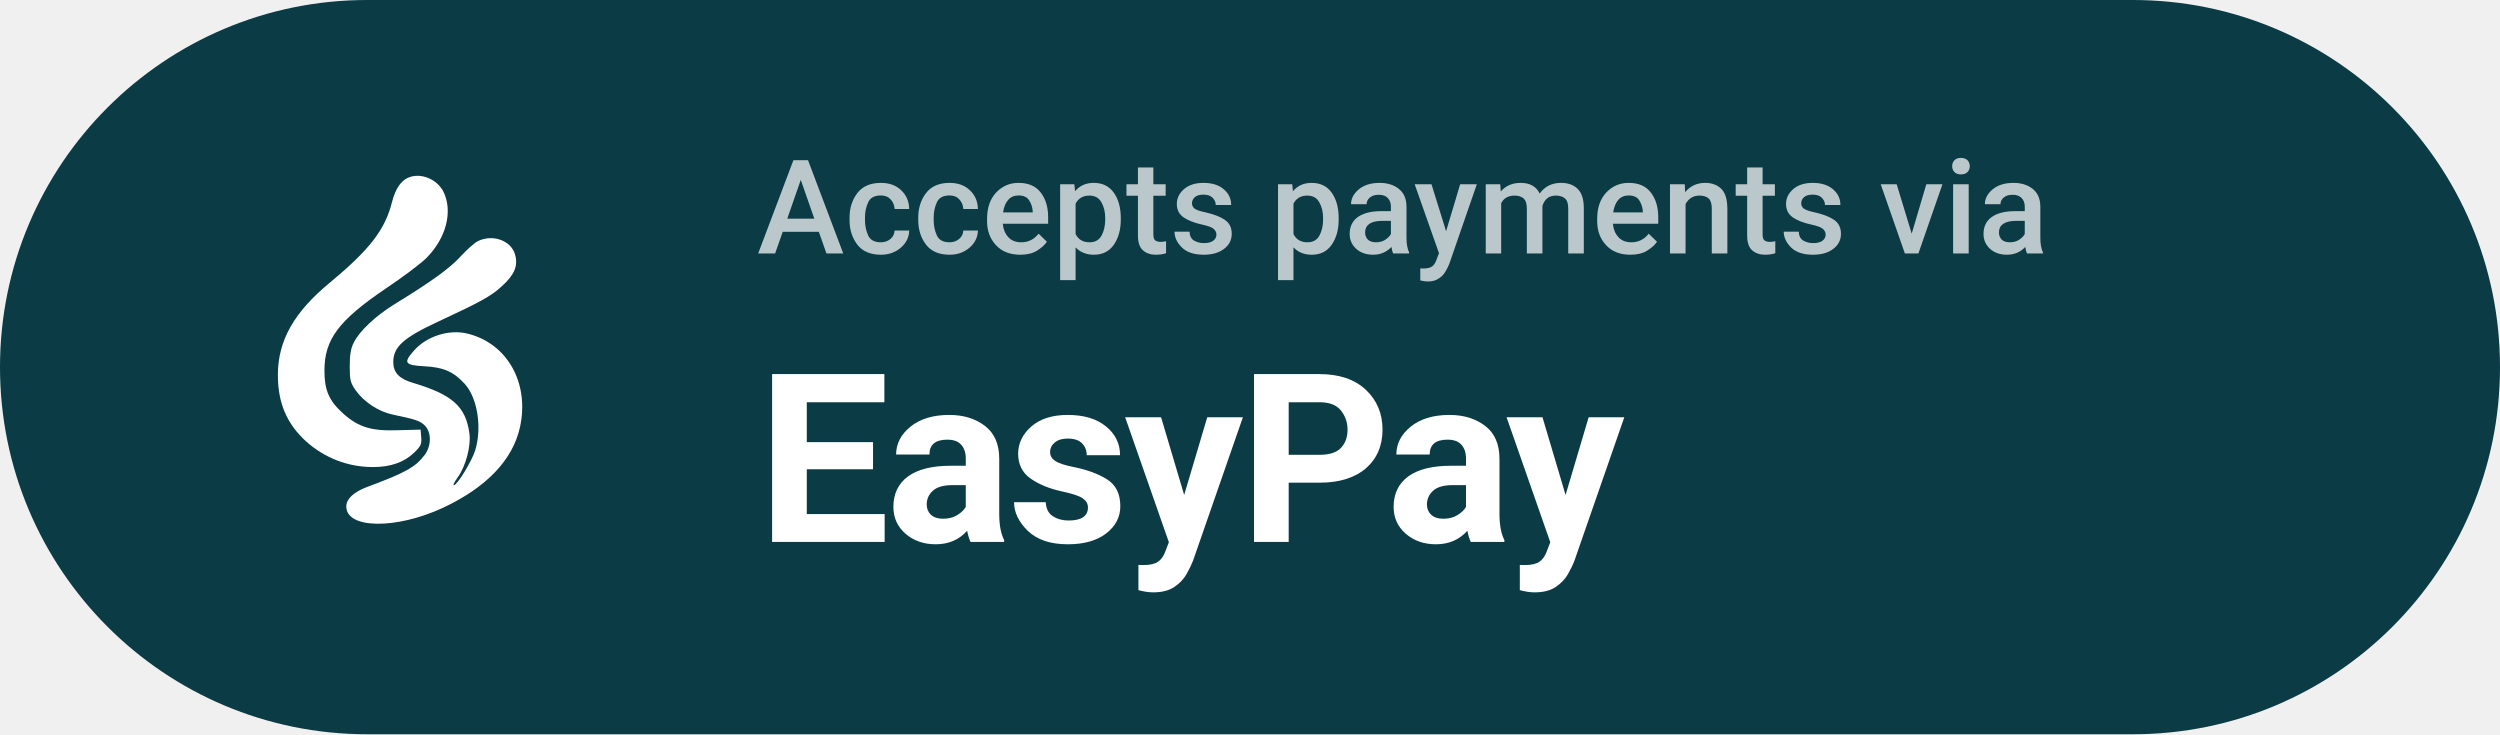
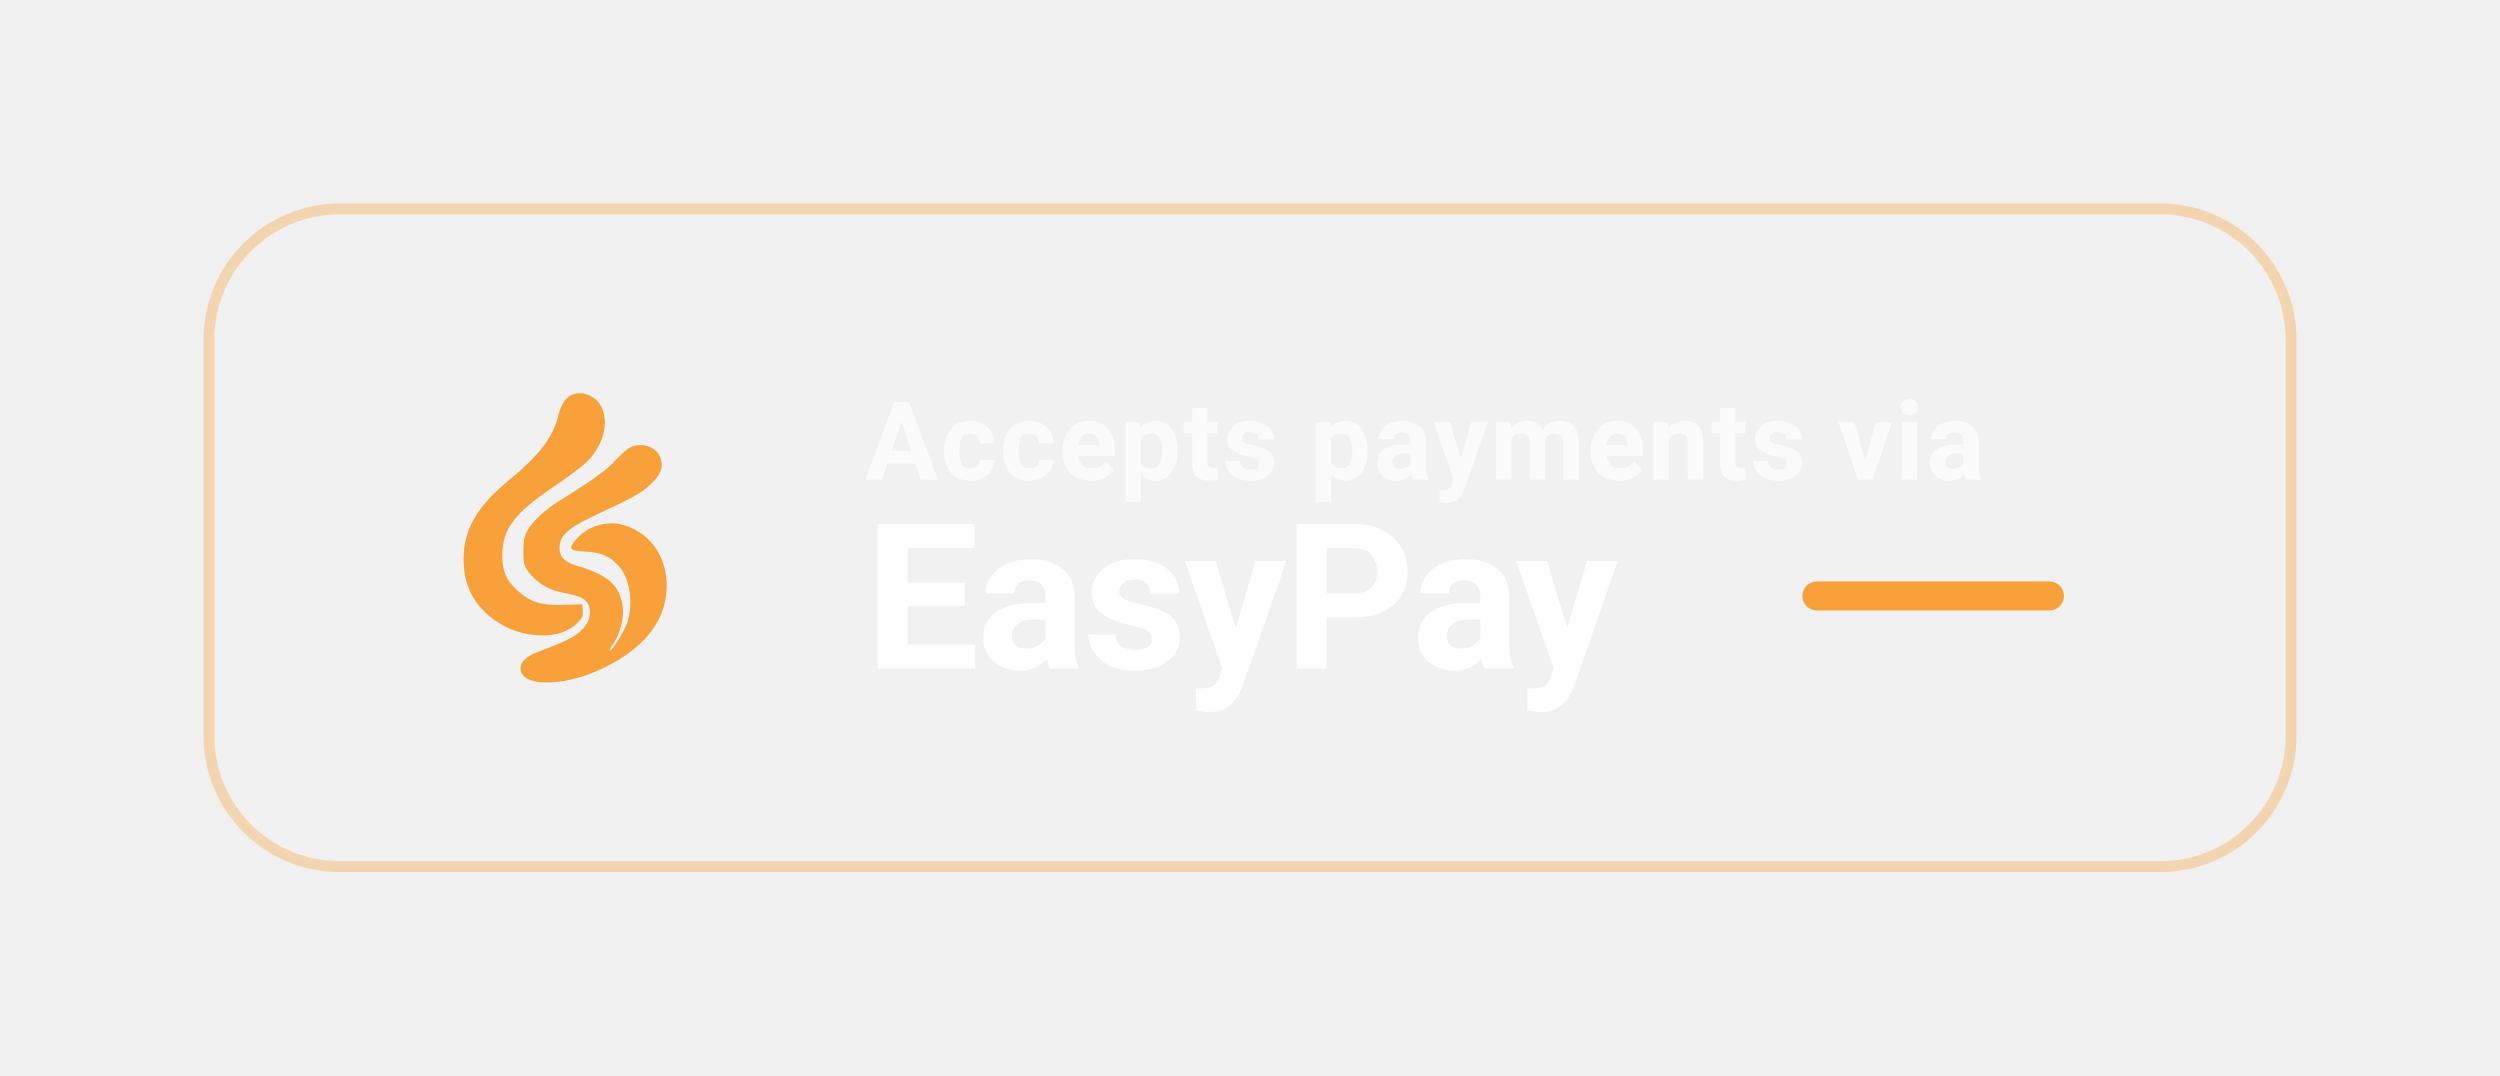
- <svg xmlns="http://www.w3.org/2000/svg" viewBox="0 0 286 84" width="286" height="84">
-   <rect width="286" height="84" rx="42" fill="#0B3B45" />
-   <g transform="translate(26,18.0) scale(0.2315789)">
-     <g transform="translate(0,190) scale(0.1,-0.1)" fill="#FFFFFF">
-       <path d="M895 1800 c-37 -15 -64 -55 -81 -120 -34 -137 -110 -235 -306 -398 -179 -147 -258 -288 -258 -457 0 -139 44 -241 139 -328 93 -83 208 -127 331 -127 86 0 152 23 202 70 34 33 39 43 36 77 l-3 38 -110 -3 c-133 -5 -197 15 -272 82 -70 63 -93 115 -93 212 0 155 70 248 303 406 84 56 174 124 200 150 98 98 132 229 86 326 -31 64 -113 98 -174 72z" />
-       <path d="M1236 1485 c-17 -9 -54 -43 -84 -75 -51 -57 -144 -124 -325 -235 -92 -56 -175 -134 -202 -190 -15 -29 -20 -61 -20 -117 0 -69 3 -81 30 -120 41 -57 112 -104 183 -119 112 -23 135 -31 158 -54 33 -33 33 -99 0 -144 -46 -61 -93 -88 -287 -160 -64 -24 -101 -59 -101 -95 -1 -112 246 -115 478 -7 215 101 344 236 380 398 48 219 -64 417 -263 463 -90 21 -200 -15 -261 -85 -53 -60 -46 -72 51 -77 96 -5 145 -27 200 -87 63 -70 86 -214 52 -328 -16 -52 -89 -173 -106 -173 -5 0 4 18 20 40 39 54 66 155 57 217 -18 132 -84 191 -279 249 -68 20 -97 51 -97 102 0 76 50 121 225 202 206 96 258 124 311 173 64 58 82 102 65 159 -21 69 -113 100 -185 63z" />
+ <svg xmlns="http://www.w3.org/2000/svg" viewBox="0 0 344 148" width="344" height="148">
+   <g transform="translate(28,28)">
+     <rect x="0.75" y="0.75" width="286.5" height="90.5" rx="18" fill="rgba(255,255,255,0.06)" stroke="rgba(248,161,58,0.35)" stroke-width="1.5" />
+     <g transform="translate(30,24.0) scale(0.2315789)">
+       <g transform="translate(0,190) scale(0.1,-0.1)" fill="#F8A13A">
+         <path d="M895 1800 c-37 -15 -64 -55 -81 -120 -34 -137 -110 -235 -306 -398 -179 -147 -258 -288 -258 -457 0 -139 44 -241 139 -328 93 -83 208 -127 331 -127 86 0 152 23 202 70 34 33 39 43 36 77 l-3 38 -110 -3 c-133 -5 -197 15 -272 82 -70 63 -93 115 -93 212 0 155 70 248 303 406 84 56 174 124 200 150 98 98 132 229 86 326 -31 64 -113 98 -174 72z" />
+         <path d="M1236 1485 c-17 -9 -54 -43 -84 -75 -51 -57 -144 -124 -325 -235 -92 -56 -175 -134 -202 -190 -15 -29 -20 -61 -20 -117 0 -69 3 -81 30 -120 41 -57 112 -104 183 -119 112 -23 135 -31 158 -54 33 -33 33 -99 0 -144 -46 -61 -93 -88 -287 -160 -64 -24 -101 -59 -101 -95 -1 -112 246 -115 478 -7 215 101 344 236 380 398 48 219 -64 417 -263 463 -90 21 -200 -15 -261 -85 -53 -60 -46 -72 51 -77 96 -5 145 -27 200 -87 63 -70 86 -214 52 -328 -16 -52 -89 -173 -106 -173 -5 0 4 18 20 40 39 54 66 155 57 217 -18 132 -84 191 -279 249 -68 20 -97 51 -97 102 0 76 50 121 225 202 206 96 258 124 311 173 64 58 82 102 65 159 -21 69 -113 100 -185 63z" />
+       </g>
    </g>
+     <text x="91" y="38" font-family="'DM Sans', -apple-system, 'Segoe UI', Roboto, sans-serif" font-weight="600" font-size="15" letter-spacing="0.3" fill="rgba(255,255,255,0.70)">Accepts payments via</text>
+     <text x="91" y="64" font-family="'DM Sans', -apple-system, 'Segoe UI', Roboto, sans-serif" font-weight="700" font-size="28" letter-spacing="-0.4" fill="#FFFFFF">EasyPay</text>
+     <rect x="220" y="52" width="36" height="4" rx="2" fill="#F8A13A" />
  </g>
-   <text x="86.611" y="29" font-family="'DM Sans', -apple-system, 'Segoe UI', Roboto, sans-serif" font-weight="500" font-size="15" fill="rgba(255,255,255,0.72)">Accepts payments via</text>
-   <text x="86.611" y="62" font-family="'DM Sans', -apple-system, 'Segoe UI', Roboto, sans-serif" font-weight="700" font-size="27" letter-spacing="-0.5" fill="#FFFFFF">EasyPay</text>
</svg>
